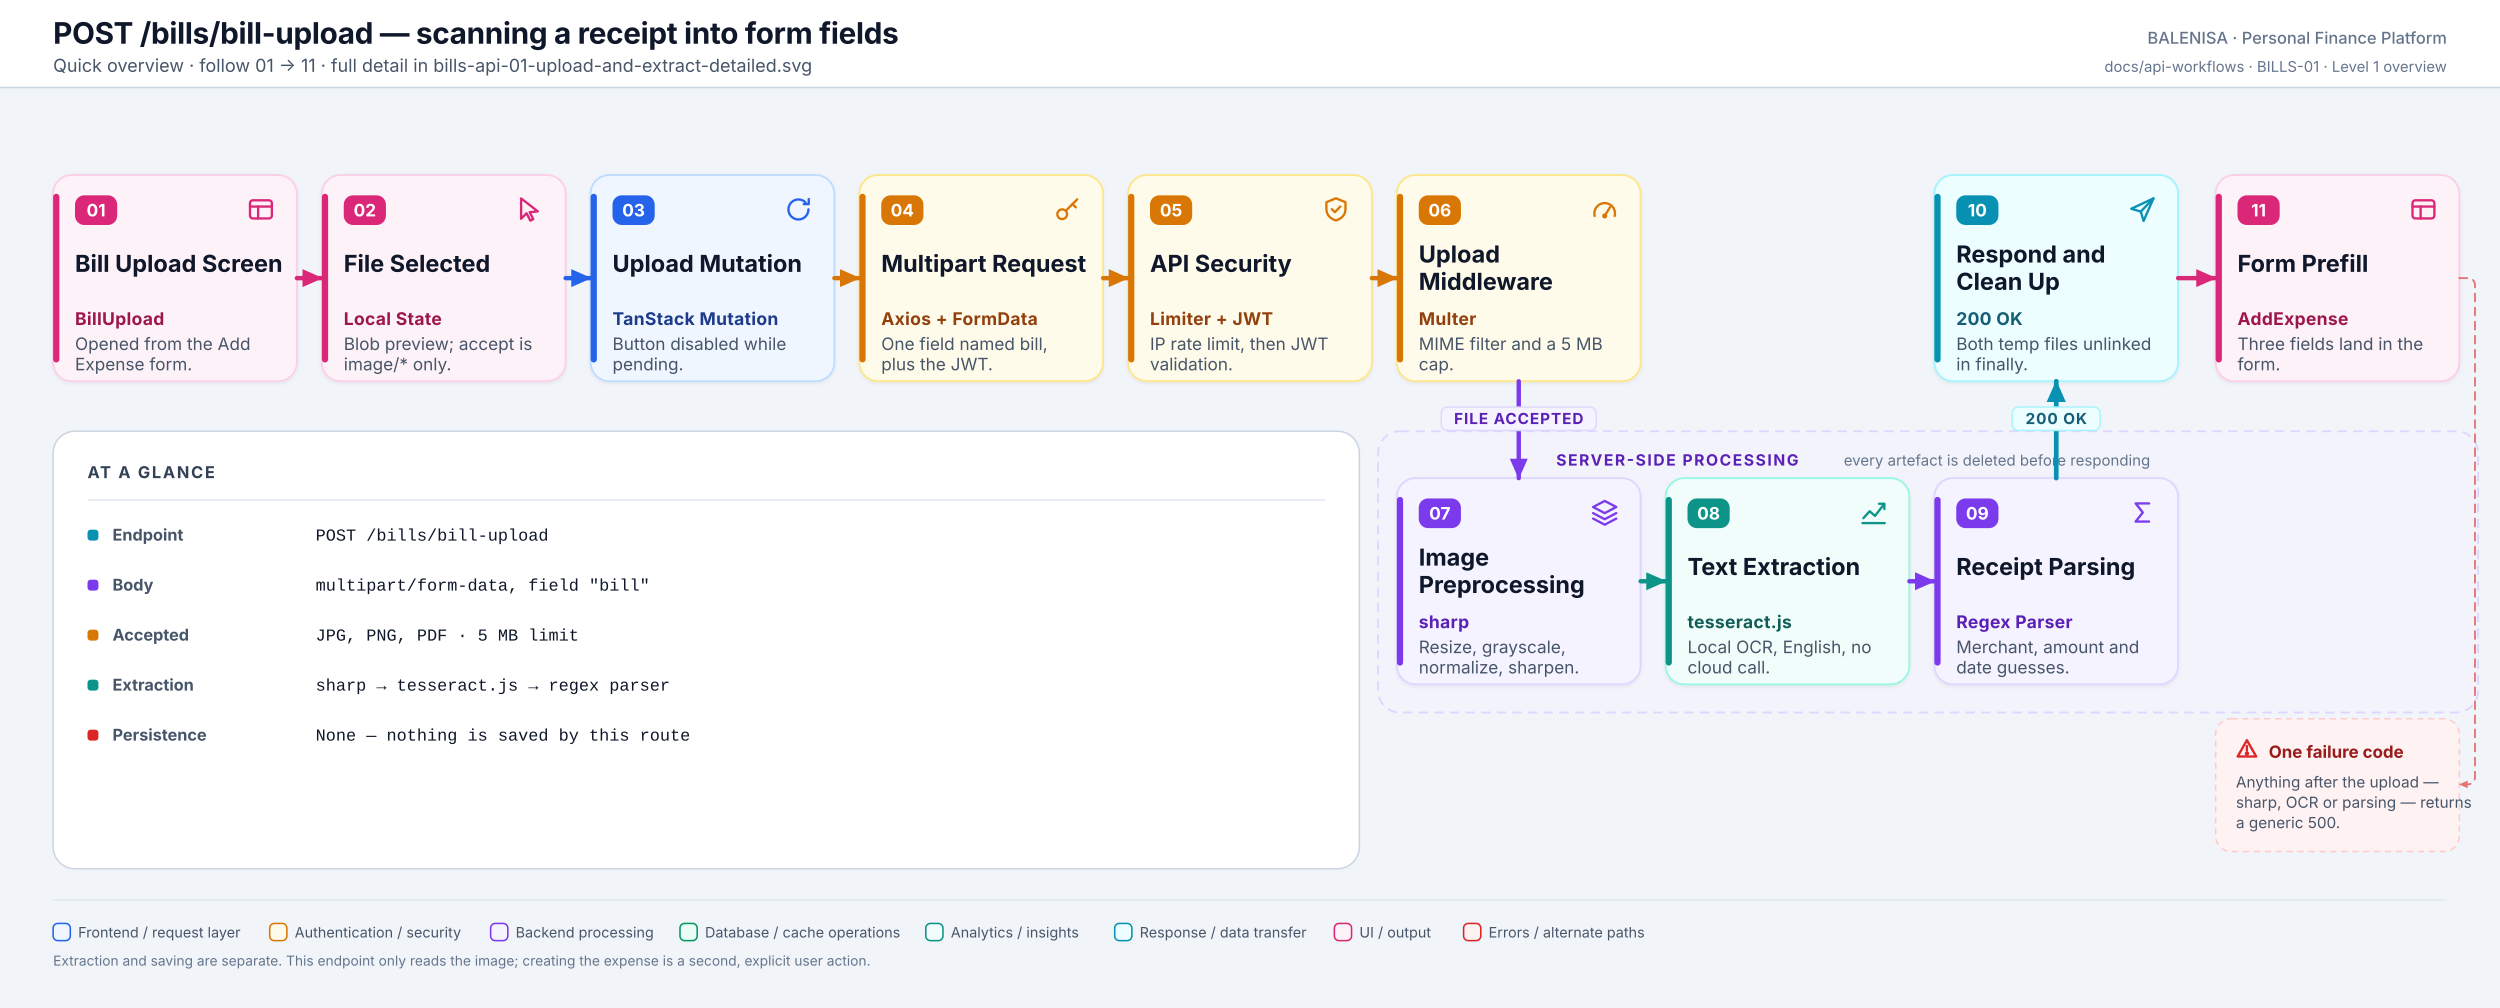
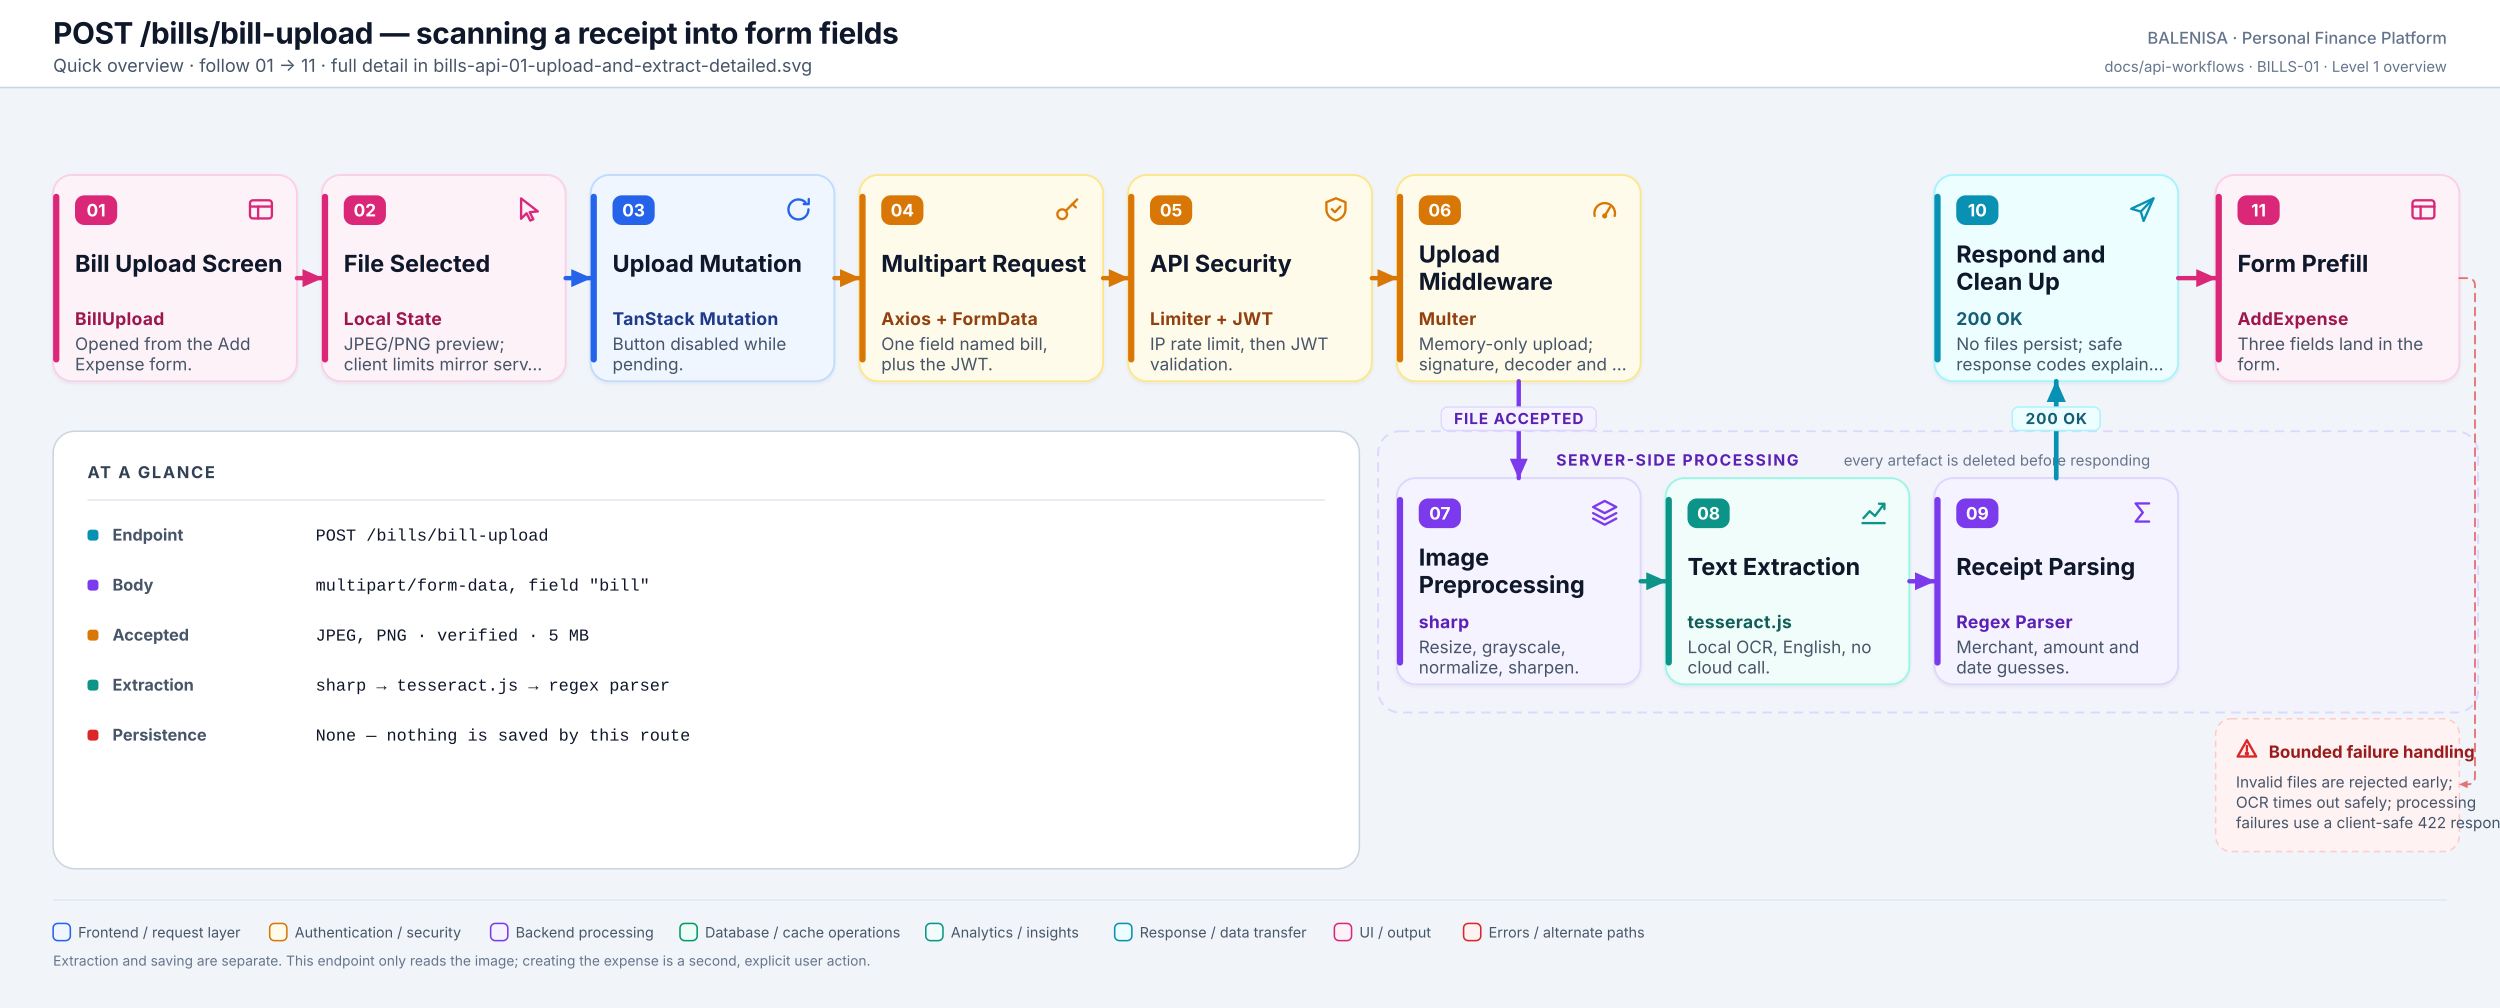
<svg xmlns="http://www.w3.org/2000/svg" width="1600" height="645" viewBox="0 0 1600 645" role="img">
  <defs>
    <filter id="cardShadow" x="-20%" y="-20%" width="140%" height="150%">
      <feDropShadow dx="0" dy="1" stdDeviation="1.25" flood-color="#0F172A" flood-opacity="0.07" />
    </filter>
    <filter id="regionShadow" x="-10%" y="-10%" width="120%" height="120%">
      <feDropShadow dx="0" dy="1" stdDeviation="1.5" flood-color="#0F172A" flood-opacity="0.04" />
    </filter>
    <marker id="arrow-frontend" viewBox="0 0 10 10" refX="8.2" refY="5" markerWidth="5.4" markerHeight="5.4" orient="auto-start-reverse">
      <path d="M 0 1.2 L 8.6 5 L 0 8.8 z" fill="#2563EB" />
    </marker>
    <marker id="arrow-auth" viewBox="0 0 10 10" refX="8.2" refY="5" markerWidth="5.4" markerHeight="5.4" orient="auto-start-reverse">
      <path d="M 0 1.2 L 8.6 5 L 0 8.8 z" fill="#D97706" />
    </marker>
    <marker id="arrow-backend" viewBox="0 0 10 10" refX="8.2" refY="5" markerWidth="5.4" markerHeight="5.4" orient="auto-start-reverse">
      <path d="M 0 1.2 L 8.6 5 L 0 8.8 z" fill="#7C3AED" />
    </marker>
    <marker id="arrow-database" viewBox="0 0 10 10" refX="8.2" refY="5" markerWidth="5.4" markerHeight="5.4" orient="auto-start-reverse">
      <path d="M 0 1.2 L 8.6 5 L 0 8.8 z" fill="#059669" />
    </marker>
    <marker id="arrow-insights" viewBox="0 0 10 10" refX="8.2" refY="5" markerWidth="5.4" markerHeight="5.4" orient="auto-start-reverse">
      <path d="M 0 1.2 L 8.6 5 L 0 8.8 z" fill="#0D9488" />
    </marker>
    <marker id="arrow-response" viewBox="0 0 10 10" refX="8.2" refY="5" markerWidth="5.4" markerHeight="5.4" orient="auto-start-reverse">
      <path d="M 0 1.2 L 8.6 5 L 0 8.8 z" fill="#0891B2" />
    </marker>
    <marker id="arrow-ui" viewBox="0 0 10 10" refX="8.2" refY="5" markerWidth="5.4" markerHeight="5.4" orient="auto-start-reverse">
      <path d="M 0 1.2 L 8.6 5 L 0 8.8 z" fill="#DB2777" />
    </marker>
    <marker id="arrow-error" viewBox="0 0 10 10" refX="8.2" refY="5" markerWidth="5.4" markerHeight="5.4" orient="auto-start-reverse">
      <path d="M 0 1.2 L 8.6 5 L 0 8.8 z" fill="#DC2626" />
    </marker>
  </defs>
  <rect width="1600" height="645" fill="#F1F5F9" />
  <rect x="0" y="0" width="1600" height="56" fill="#FFFFFF" />
  <path d="M 0 56 H 1600" stroke="#CBD5E1" stroke-width="1" />
  <text x="34.0" y="28.0" font-family="Inter, 'Segoe UI', Arial, Helvetica, sans-serif" font-size="19.00" font-weight="700" fill="#0F172A" letter-spacing="-0.20" text-anchor="start" opacity="1.00">POST /bills/bill-upload — scanning a receipt into form fields</text>
  <text x="34.0" y="46.0" font-family="Inter, 'Segoe UI', Arial, Helvetica, sans-serif" font-size="11.50" font-weight="400" fill="#475569" letter-spacing="0.00" text-anchor="start" opacity="1.00">Quick overview · follow 01 → 11 · full detail in bills-api-01-upload-and-extract-detailed.svg</text>
  <text x="1566.0" y="28.0" font-family="Inter, 'Segoe UI', Arial, Helvetica, sans-serif" font-size="10.50" font-weight="500" fill="#64748B" letter-spacing="0.00" text-anchor="end" opacity="1.00">BALENISA · Personal Finance Platform</text>
  <text x="1566.0" y="46.0" font-family="Inter, 'Segoe UI', Arial, Helvetica, sans-serif" font-size="9.50" font-weight="400" fill="#64748B" letter-spacing="0.00" text-anchor="end" opacity="1.00">docs/api-workflows · BILLS-01 · Level 1 overview</text>
  <rect x="882.0" y="276.0" width="704.0" height="180.0" rx="14" fill="#F5F3FF" fill-opacity="0.4" stroke="#DDD6FE" stroke-width="1.2" stroke-dasharray="6 4" />
  <text x="996.0" y="298.0" font-family="Inter, 'Segoe UI', Arial, Helvetica, sans-serif" font-size="10.00" font-weight="700" fill="#5B21B6" letter-spacing="1.00" text-anchor="start" opacity="1.00">SERVER-SIDE PROCESSING</text>
  <text x="1180.0" y="298.0" font-family="Inter, 'Segoe UI', Arial, Helvetica, sans-serif" font-size="9.60" font-weight="400" fill="#64748B" letter-spacing="0.00" text-anchor="start" opacity="1.00">every artefact is deleted before responding</text>
  <g>
    <rect x="34.0" y="276.0" width="836.0" height="280.0" rx="14" fill="#FFFFFF" stroke="#CBD5E1" stroke-width="1" />
    <text x="56.0" y="306.0" font-family="Inter, 'Segoe UI', Arial, Helvetica, sans-serif" font-size="10.50" font-weight="700" fill="#334155" letter-spacing="1.10" text-anchor="start" opacity="1.00">AT A GLANCE</text>
    <path d="M 56.0 320.0 H 848.0" stroke="#E2E8F0" stroke-width="1" />
    <rect x="56.0" y="339.0" width="7" height="7" rx="2" fill="#0891B2" />
    <text x="72.0" y="346.0" font-family="Inter, 'Segoe UI', Arial, Helvetica, sans-serif" font-size="10.40" font-weight="700" fill="#475569" letter-spacing="0.00" text-anchor="start" opacity="1.00">Endpoint</text>
    <text x="202.0" y="346.0" font-family="'JetBrains Mono', 'Cascadia Mono', 'Liberation Mono', Consolas, monospace" font-size="10.80" font-weight="400" fill="#0F172A" letter-spacing="0.00" text-anchor="start" opacity="1.00">POST /bills/bill-upload</text>
    <rect x="56.0" y="371.0" width="7" height="7" rx="2" fill="#7C3AED" />
    <text x="72.0" y="378.0" font-family="Inter, 'Segoe UI', Arial, Helvetica, sans-serif" font-size="10.40" font-weight="700" fill="#475569" letter-spacing="0.00" text-anchor="start" opacity="1.00">Body</text>
    <text x="202.0" y="378.0" font-family="'JetBrains Mono', 'Cascadia Mono', 'Liberation Mono', Consolas, monospace" font-size="10.80" font-weight="400" fill="#0F172A" letter-spacing="0.00" text-anchor="start" opacity="1.00">multipart/form-data, field "bill"</text>
    <rect x="56.0" y="403.0" width="7" height="7" rx="2" fill="#D97706" />
    <text x="72.0" y="410.0" font-family="Inter, 'Segoe UI', Arial, Helvetica, sans-serif" font-size="10.40" font-weight="700" fill="#475569" letter-spacing="0.00" text-anchor="start" opacity="1.00">Accepted</text>
-     <text x="202.0" y="410.0" font-family="'JetBrains Mono', 'Cascadia Mono', 'Liberation Mono', Consolas, monospace" font-size="10.80" font-weight="400" fill="#0F172A" letter-spacing="0.00" text-anchor="start" opacity="1.00">JPG, PNG, PDF · 5 MB limit</text>
+     <text x="202.0" y="410.0" font-family="'JetBrains Mono', 'Cascadia Mono', 'Liberation Mono', Consolas, monospace" font-size="10.80" font-weight="400" fill="#0F172A" letter-spacing="0.00" text-anchor="start" opacity="1.00">JPEG, PNG · verified · 5 MB</text>
    <rect x="56.0" y="435.0" width="7" height="7" rx="2" fill="#0D9488" />
    <text x="72.0" y="442.0" font-family="Inter, 'Segoe UI', Arial, Helvetica, sans-serif" font-size="10.40" font-weight="700" fill="#475569" letter-spacing="0.00" text-anchor="start" opacity="1.00">Extraction</text>
    <text x="202.0" y="442.0" font-family="'JetBrains Mono', 'Cascadia Mono', 'Liberation Mono', Consolas, monospace" font-size="10.80" font-weight="400" fill="#0F172A" letter-spacing="0.00" text-anchor="start" opacity="1.00">sharp → tesseract.js → regex parser</text>
    <rect x="56.0" y="467.0" width="7" height="7" rx="2" fill="#DC2626" />
    <text x="72.0" y="474.0" font-family="Inter, 'Segoe UI', Arial, Helvetica, sans-serif" font-size="10.40" font-weight="700" fill="#475569" letter-spacing="0.00" text-anchor="start" opacity="1.00">Persistence</text>
    <text x="202.0" y="474.0" font-family="'JetBrains Mono', 'Cascadia Mono', 'Liberation Mono', Consolas, monospace" font-size="10.80" font-weight="400" fill="#0F172A" letter-spacing="0.00" text-anchor="start" opacity="1.00">None — nothing is saved by this route</text>
  </g>
  <g>
    <rect x="34.0" y="112.0" width="156.0" height="132.0" rx="12" fill="#FDF2F8" stroke="#FBCFE8" stroke-width="1.2" filter="url(#cardShadow)" />
    <rect x="34.0" y="124.0" width="4" height="108.0" rx="2" fill="#DB2777" />
    <rect x="48.0" y="125.0" width="27" height="19" rx="6" fill="#DB2777" />
    <text x="61.5" y="138.5" font-family="Inter, 'Segoe UI', Arial, Helvetica, sans-serif" font-size="11.00" font-weight="700" fill="#FFFFFF" letter-spacing="0.00" text-anchor="middle" opacity="1.00">01</text>
    <g transform="translate(158.0,125.0) scale(1.000)" fill="none" stroke="#DB2777" stroke-width="1.50" stroke-linecap="round" stroke-linejoin="round">
      <rect x="2" y="3.2" width="14" height="11.6" rx="1.8" />
      <path d="M2 7.2 H16" />
      <path d="M7.2 7.2 V14.8" />
    </g>
    <text x="48.0" y="174.0" font-family="Inter, 'Segoe UI', Arial, Helvetica, sans-serif" font-size="15.00" font-weight="650" fill="#0F172A" letter-spacing="0.00" text-anchor="start" opacity="1.00">Bill Upload Screen</text>
    <text x="48.0" y="208.0" font-family="Inter, 'Segoe UI', Arial, Helvetica, sans-serif" font-size="11.20" font-weight="700" fill="#9D174D" letter-spacing="0.20" text-anchor="start" opacity="1.00">BillUpload</text>
    <text x="48.0" y="224.0" font-family="Inter, 'Segoe UI', Arial, Helvetica, sans-serif" font-size="11.00" font-weight="400" fill="#475569" letter-spacing="0.00" text-anchor="start" opacity="1.00">Opened from the Add</text>
    <text x="48.0" y="237.0" font-family="Inter, 'Segoe UI', Arial, Helvetica, sans-serif" font-size="11.00" font-weight="400" fill="#475569" letter-spacing="0.00" text-anchor="start" opacity="1.00">Expense form.</text>
  </g>
  <g>
    <rect x="206.0" y="112.0" width="156.0" height="132.0" rx="12" fill="#FDF2F8" stroke="#FBCFE8" stroke-width="1.2" filter="url(#cardShadow)" />
    <rect x="206.0" y="124.0" width="4" height="108.0" rx="2" fill="#DB2777" />
    <rect x="220.0" y="125.0" width="27" height="19" rx="6" fill="#DB2777" />
    <text x="233.5" y="138.5" font-family="Inter, 'Segoe UI', Arial, Helvetica, sans-serif" font-size="11.00" font-weight="700" fill="#FFFFFF" letter-spacing="0.00" text-anchor="middle" opacity="1.00">02</text>
    <g transform="translate(330.0,125.0) scale(1.000)" fill="none" stroke="#DB2777" stroke-width="1.50" stroke-linecap="round" stroke-linejoin="round">
      <path d="M3.5 2 L3.5 15 L7 11.5 L9.4 16.2 L11.3 15.3 L9 10.8 L14.2 10.3 Z" />
    </g>
    <text x="220.0" y="174.0" font-family="Inter, 'Segoe UI', Arial, Helvetica, sans-serif" font-size="15.00" font-weight="650" fill="#0F172A" letter-spacing="0.00" text-anchor="start" opacity="1.00">File Selected</text>
    <text x="220.0" y="208.0" font-family="Inter, 'Segoe UI', Arial, Helvetica, sans-serif" font-size="11.20" font-weight="700" fill="#9D174D" letter-spacing="0.20" text-anchor="start" opacity="1.00">Local State</text>
-     <text x="220.0" y="224.0" font-family="Inter, 'Segoe UI', Arial, Helvetica, sans-serif" font-size="11.00" font-weight="400" fill="#475569" letter-spacing="0.00" text-anchor="start" opacity="1.00">Blob preview; accept is</text>
-     <text x="220.0" y="237.0" font-family="Inter, 'Segoe UI', Arial, Helvetica, sans-serif" font-size="11.00" font-weight="400" fill="#475569" letter-spacing="0.00" text-anchor="start" opacity="1.00">image/* only.</text>
+     <text x="220.0" y="224.0" font-family="Inter, 'Segoe UI', Arial, Helvetica, sans-serif" font-size="11.00" font-weight="400" fill="#475569" letter-spacing="0.00" text-anchor="start" opacity="1.00">JPEG/PNG preview;</text>
+     <text x="220.0" y="237.0" font-family="Inter, 'Segoe UI', Arial, Helvetica, sans-serif" font-size="11.00" font-weight="400" fill="#475569" letter-spacing="0.00" text-anchor="start" opacity="1.00">client limits mirror serv…</text>
  </g>
  <g>
    <rect x="378.0" y="112.0" width="156.0" height="132.0" rx="12" fill="#EFF6FF" stroke="#BFDBFE" stroke-width="1.2" filter="url(#cardShadow)" />
    <rect x="378.0" y="124.0" width="4" height="108.0" rx="2" fill="#2563EB" />
    <rect x="392.0" y="125.0" width="27" height="19" rx="6" fill="#2563EB" />
    <text x="405.5" y="138.5" font-family="Inter, 'Segoe UI', Arial, Helvetica, sans-serif" font-size="11.00" font-weight="700" fill="#FFFFFF" letter-spacing="0.00" text-anchor="middle" opacity="1.00">03</text>
    <g transform="translate(502.0,125.0) scale(1.000)" fill="none" stroke="#2563EB" stroke-width="1.50" stroke-linecap="round" stroke-linejoin="round">
      <path d="M15.4 9a6.4 6.4 0 1 1-1.9-4.5" />
      <path d="M15.6 2.4 V5.6 H12.4" />
    </g>
    <text x="392.0" y="174.0" font-family="Inter, 'Segoe UI', Arial, Helvetica, sans-serif" font-size="15.00" font-weight="650" fill="#0F172A" letter-spacing="0.00" text-anchor="start" opacity="1.00">Upload Mutation</text>
    <text x="392.0" y="208.0" font-family="Inter, 'Segoe UI', Arial, Helvetica, sans-serif" font-size="11.20" font-weight="700" fill="#1E3A8A" letter-spacing="0.20" text-anchor="start" opacity="1.00">TanStack Mutation</text>
    <text x="392.0" y="224.0" font-family="Inter, 'Segoe UI', Arial, Helvetica, sans-serif" font-size="11.00" font-weight="400" fill="#475569" letter-spacing="0.00" text-anchor="start" opacity="1.00">Button disabled while</text>
    <text x="392.0" y="237.0" font-family="Inter, 'Segoe UI', Arial, Helvetica, sans-serif" font-size="11.00" font-weight="400" fill="#475569" letter-spacing="0.00" text-anchor="start" opacity="1.00">pending.</text>
  </g>
  <g>
    <rect x="550.0" y="112.0" width="156.0" height="132.0" rx="12" fill="#FFFBEB" stroke="#FDE68A" stroke-width="1.2" filter="url(#cardShadow)" />
    <rect x="550.0" y="124.0" width="4" height="108.0" rx="2" fill="#D97706" />
    <rect x="564.0" y="125.0" width="27" height="19" rx="6" fill="#D97706" />
    <text x="577.5" y="138.5" font-family="Inter, 'Segoe UI', Arial, Helvetica, sans-serif" font-size="11.00" font-weight="700" fill="#FFFFFF" letter-spacing="0.00" text-anchor="middle" opacity="1.00">04</text>
    <g transform="translate(674.0,125.0) scale(1.000)" fill="none" stroke="#D97706" stroke-width="1.50" stroke-linecap="round" stroke-linejoin="round">
      <circle cx="5.8" cy="12.1" r="3.1" />
      <path d="M8.1 9.9 L15.4 2.6" />
      <path d="M12.4 5.6 L14.5 7.7" />
    </g>
    <text x="564.0" y="174.0" font-family="Inter, 'Segoe UI', Arial, Helvetica, sans-serif" font-size="15.00" font-weight="650" fill="#0F172A" letter-spacing="0.00" text-anchor="start" opacity="1.00">Multipart Request</text>
    <text x="564.0" y="208.0" font-family="Inter, 'Segoe UI', Arial, Helvetica, sans-serif" font-size="11.20" font-weight="700" fill="#92400E" letter-spacing="0.20" text-anchor="start" opacity="1.00">Axios + FormData</text>
    <text x="564.0" y="224.0" font-family="Inter, 'Segoe UI', Arial, Helvetica, sans-serif" font-size="11.00" font-weight="400" fill="#475569" letter-spacing="0.00" text-anchor="start" opacity="1.00">One field named bill,</text>
    <text x="564.0" y="237.0" font-family="Inter, 'Segoe UI', Arial, Helvetica, sans-serif" font-size="11.00" font-weight="400" fill="#475569" letter-spacing="0.00" text-anchor="start" opacity="1.00">plus the JWT.</text>
  </g>
  <g>
    <rect x="722.0" y="112.0" width="156.0" height="132.0" rx="12" fill="#FFFBEB" stroke="#FDE68A" stroke-width="1.2" filter="url(#cardShadow)" />
    <rect x="722.0" y="124.0" width="4" height="108.0" rx="2" fill="#D97706" />
    <rect x="736.0" y="125.0" width="27" height="19" rx="6" fill="#D97706" />
    <text x="749.5" y="138.5" font-family="Inter, 'Segoe UI', Arial, Helvetica, sans-serif" font-size="11.00" font-weight="700" fill="#FFFFFF" letter-spacing="0.00" text-anchor="middle" opacity="1.00">05</text>
    <g transform="translate(846.0,125.0) scale(1.000)" fill="none" stroke="#D97706" stroke-width="1.50" stroke-linecap="round" stroke-linejoin="round">
      <path d="M9 1.9 L15.1 4.4 V8.9 c0 4-3.1 6.3-6.1 7.2 -3-0.9-6.1-3.2-6.1-7.2 V4.4 Z" />
      <path d="M6.4 8.9 L8.3 10.8 L11.8 7.2" />
    </g>
    <text x="736.0" y="174.0" font-family="Inter, 'Segoe UI', Arial, Helvetica, sans-serif" font-size="15.00" font-weight="650" fill="#0F172A" letter-spacing="0.00" text-anchor="start" opacity="1.00">API Security</text>
    <text x="736.0" y="208.0" font-family="Inter, 'Segoe UI', Arial, Helvetica, sans-serif" font-size="11.20" font-weight="700" fill="#92400E" letter-spacing="0.20" text-anchor="start" opacity="1.00">Limiter + JWT</text>
    <text x="736.0" y="224.0" font-family="Inter, 'Segoe UI', Arial, Helvetica, sans-serif" font-size="11.00" font-weight="400" fill="#475569" letter-spacing="0.00" text-anchor="start" opacity="1.00">IP rate limit, then JWT</text>
    <text x="736.0" y="237.0" font-family="Inter, 'Segoe UI', Arial, Helvetica, sans-serif" font-size="11.00" font-weight="400" fill="#475569" letter-spacing="0.00" text-anchor="start" opacity="1.00">validation.</text>
  </g>
  <g>
    <rect x="894.0" y="112.0" width="156.0" height="132.0" rx="12" fill="#FFFBEB" stroke="#FDE68A" stroke-width="1.2" filter="url(#cardShadow)" />
    <rect x="894.0" y="124.0" width="4" height="108.0" rx="2" fill="#D97706" />
    <rect x="908.0" y="125.0" width="27" height="19" rx="6" fill="#D97706" />
    <text x="921.5" y="138.5" font-family="Inter, 'Segoe UI', Arial, Helvetica, sans-serif" font-size="11.00" font-weight="700" fill="#FFFFFF" letter-spacing="0.00" text-anchor="middle" opacity="1.00">06</text>
    <g transform="translate(1018.0,125.0) scale(1.000)" fill="none" stroke="#D97706" stroke-width="1.50" stroke-linecap="round" stroke-linejoin="round">
      <path d="M2.6 13.2 a6.6 6.6 0 1 1 12.8 0" />
      <path d="M9 13.2 L12.4 7.6" />
      <circle cx="9" cy="13.2" r="0.9" />
    </g>
    <text x="908.0" y="168.0" font-family="Inter, 'Segoe UI', Arial, Helvetica, sans-serif" font-size="15.00" font-weight="650" fill="#0F172A" letter-spacing="0.00" text-anchor="start" opacity="1.00">Upload</text>
    <text x="908.0" y="185.5" font-family="Inter, 'Segoe UI', Arial, Helvetica, sans-serif" font-size="15.00" font-weight="650" fill="#0F172A" letter-spacing="0.00" text-anchor="start" opacity="1.00">Middleware</text>
    <text x="908.0" y="208.0" font-family="Inter, 'Segoe UI', Arial, Helvetica, sans-serif" font-size="11.20" font-weight="700" fill="#92400E" letter-spacing="0.20" text-anchor="start" opacity="1.00">Multer</text>
-     <text x="908.0" y="224.0" font-family="Inter, 'Segoe UI', Arial, Helvetica, sans-serif" font-size="11.00" font-weight="400" fill="#475569" letter-spacing="0.00" text-anchor="start" opacity="1.00">MIME filter and a 5 MB</text>
-     <text x="908.0" y="237.0" font-family="Inter, 'Segoe UI', Arial, Helvetica, sans-serif" font-size="11.00" font-weight="400" fill="#475569" letter-spacing="0.00" text-anchor="start" opacity="1.00">cap.</text>
+     <text x="908.0" y="224.0" font-family="Inter, 'Segoe UI', Arial, Helvetica, sans-serif" font-size="11.00" font-weight="400" fill="#475569" letter-spacing="0.00" text-anchor="start" opacity="1.00">Memory-only upload;</text>
+     <text x="908.0" y="237.0" font-family="Inter, 'Segoe UI', Arial, Helvetica, sans-serif" font-size="11.00" font-weight="400" fill="#475569" letter-spacing="0.00" text-anchor="start" opacity="1.00">signature, decoder and …</text>
  </g>
  <g>
    <rect x="1238.0" y="112.0" width="156.0" height="132.0" rx="12" fill="#ECFEFF" stroke="#A5F3FC" stroke-width="1.2" filter="url(#cardShadow)" />
    <rect x="1238.0" y="124.0" width="4" height="108.0" rx="2" fill="#0891B2" />
    <rect x="1252.0" y="125.0" width="27" height="19" rx="6" fill="#0891B2" />
    <text x="1265.5" y="138.5" font-family="Inter, 'Segoe UI', Arial, Helvetica, sans-serif" font-size="11.00" font-weight="700" fill="#FFFFFF" letter-spacing="0.00" text-anchor="middle" opacity="1.00">10</text>
    <g transform="translate(1362.0,125.0) scale(1.000)" fill="none" stroke="#0891B2" stroke-width="1.50" stroke-linecap="round" stroke-linejoin="round">
      <path d="M16.2 2 L2 8.6 L8.1 10.4 L9.9 16.4 Z" />
      <path d="M16.2 2 L8.1 10.4" />
    </g>
    <text x="1252.0" y="168.0" font-family="Inter, 'Segoe UI', Arial, Helvetica, sans-serif" font-size="15.00" font-weight="650" fill="#0F172A" letter-spacing="0.00" text-anchor="start" opacity="1.00">Respond and</text>
    <text x="1252.0" y="185.5" font-family="Inter, 'Segoe UI', Arial, Helvetica, sans-serif" font-size="15.00" font-weight="650" fill="#0F172A" letter-spacing="0.00" text-anchor="start" opacity="1.00">Clean Up</text>
    <text x="1252.0" y="208.0" font-family="Inter, 'Segoe UI', Arial, Helvetica, sans-serif" font-size="11.20" font-weight="700" fill="#155E75" letter-spacing="0.20" text-anchor="start" opacity="1.00">200 OK</text>
-     <text x="1252.0" y="224.0" font-family="Inter, 'Segoe UI', Arial, Helvetica, sans-serif" font-size="11.00" font-weight="400" fill="#475569" letter-spacing="0.00" text-anchor="start" opacity="1.00">Both temp files unlinked</text>
-     <text x="1252.0" y="237.0" font-family="Inter, 'Segoe UI', Arial, Helvetica, sans-serif" font-size="11.00" font-weight="400" fill="#475569" letter-spacing="0.00" text-anchor="start" opacity="1.00">in finally.</text>
+     <text x="1252.0" y="224.0" font-family="Inter, 'Segoe UI', Arial, Helvetica, sans-serif" font-size="11.00" font-weight="400" fill="#475569" letter-spacing="0.00" text-anchor="start" opacity="1.00">No files persist; safe</text>
+     <text x="1252.0" y="237.0" font-family="Inter, 'Segoe UI', Arial, Helvetica, sans-serif" font-size="11.00" font-weight="400" fill="#475569" letter-spacing="0.00" text-anchor="start" opacity="1.00">response codes explain…</text>
  </g>
  <g>
    <rect x="1418.0" y="112.0" width="156.0" height="132.0" rx="12" fill="#FDF2F8" stroke="#FBCFE8" stroke-width="1.2" filter="url(#cardShadow)" />
    <rect x="1418.0" y="124.0" width="4" height="108.0" rx="2" fill="#DB2777" />
    <rect x="1432.0" y="125.0" width="27" height="19" rx="6" fill="#DB2777" />
    <text x="1445.5" y="138.5" font-family="Inter, 'Segoe UI', Arial, Helvetica, sans-serif" font-size="11.00" font-weight="700" fill="#FFFFFF" letter-spacing="0.00" text-anchor="middle" opacity="1.00">11</text>
    <g transform="translate(1542.0,125.0) scale(1.000)" fill="none" stroke="#DB2777" stroke-width="1.50" stroke-linecap="round" stroke-linejoin="round">
      <rect x="2" y="3.2" width="14" height="11.6" rx="1.8" />
      <path d="M2 7.2 H16" />
      <path d="M7.2 7.2 V14.8" />
    </g>
    <text x="1432.0" y="174.0" font-family="Inter, 'Segoe UI', Arial, Helvetica, sans-serif" font-size="15.00" font-weight="650" fill="#0F172A" letter-spacing="0.00" text-anchor="start" opacity="1.00">Form Prefill</text>
    <text x="1432.0" y="208.0" font-family="Inter, 'Segoe UI', Arial, Helvetica, sans-serif" font-size="11.20" font-weight="700" fill="#9D174D" letter-spacing="0.20" text-anchor="start" opacity="1.00">AddExpense</text>
    <text x="1432.0" y="224.0" font-family="Inter, 'Segoe UI', Arial, Helvetica, sans-serif" font-size="11.00" font-weight="400" fill="#475569" letter-spacing="0.00" text-anchor="start" opacity="1.00">Three fields land in the</text>
    <text x="1432.0" y="237.0" font-family="Inter, 'Segoe UI', Arial, Helvetica, sans-serif" font-size="11.00" font-weight="400" fill="#475569" letter-spacing="0.00" text-anchor="start" opacity="1.00">form.</text>
  </g>
  <g>
    <rect x="894.0" y="306.0" width="156.0" height="132.0" rx="12" fill="#F5F3FF" stroke="#DDD6FE" stroke-width="1.2" filter="url(#cardShadow)" />
    <rect x="894.0" y="318.0" width="4" height="108.0" rx="2" fill="#7C3AED" />
    <rect x="908.0" y="319.0" width="27" height="19" rx="6" fill="#7C3AED" />
    <text x="921.5" y="332.5" font-family="Inter, 'Segoe UI', Arial, Helvetica, sans-serif" font-size="11.00" font-weight="700" fill="#FFFFFF" letter-spacing="0.00" text-anchor="middle" opacity="1.00">07</text>
    <g transform="translate(1018.0,319.0) scale(1.000)" fill="none" stroke="#7C3AED" stroke-width="1.50" stroke-linecap="round" stroke-linejoin="round">
      <path d="M9 1.6 L16.4 5.5 L9 9.4 L1.6 5.5 Z" />
      <path d="M1.6 9.4 L9 13.3 L16.4 9.4" />
      <path d="M1.6 12.9 L9 16.8 L16.4 12.9" />
    </g>
    <text x="908.0" y="362.0" font-family="Inter, 'Segoe UI', Arial, Helvetica, sans-serif" font-size="15.00" font-weight="650" fill="#0F172A" letter-spacing="0.00" text-anchor="start" opacity="1.00">Image</text>
    <text x="908.0" y="379.5" font-family="Inter, 'Segoe UI', Arial, Helvetica, sans-serif" font-size="15.00" font-weight="650" fill="#0F172A" letter-spacing="0.00" text-anchor="start" opacity="1.00">Preprocessing</text>
    <text x="908.0" y="402.0" font-family="Inter, 'Segoe UI', Arial, Helvetica, sans-serif" font-size="11.20" font-weight="700" fill="#5B21B6" letter-spacing="0.20" text-anchor="start" opacity="1.00">sharp</text>
    <text x="908.0" y="418.0" font-family="Inter, 'Segoe UI', Arial, Helvetica, sans-serif" font-size="11.00" font-weight="400" fill="#475569" letter-spacing="0.00" text-anchor="start" opacity="1.00">Resize, grayscale,</text>
    <text x="908.0" y="431.0" font-family="Inter, 'Segoe UI', Arial, Helvetica, sans-serif" font-size="11.00" font-weight="400" fill="#475569" letter-spacing="0.00" text-anchor="start" opacity="1.00">normalize, sharpen.</text>
  </g>
  <g>
    <rect x="1066.0" y="306.0" width="156.0" height="132.0" rx="12" fill="#F0FDFA" stroke="#99F6E4" stroke-width="1.2" filter="url(#cardShadow)" />
    <rect x="1066.0" y="318.0" width="4" height="108.0" rx="2" fill="#0D9488" />
    <rect x="1080.0" y="319.0" width="27" height="19" rx="6" fill="#0D9488" />
    <text x="1093.5" y="332.5" font-family="Inter, 'Segoe UI', Arial, Helvetica, sans-serif" font-size="11.00" font-weight="700" fill="#FFFFFF" letter-spacing="0.00" text-anchor="middle" opacity="1.00">08</text>
    <g transform="translate(1190.0,319.0) scale(1.000)" fill="none" stroke="#0D9488" stroke-width="1.50" stroke-linecap="round" stroke-linejoin="round">
      <path d="M2 15.8 H16.2" />
      <path d="M2.6 12.6 L6.6 8.2 L10 11.2 L15.8 3.6" />
      <path d="M12.6 3.4 H16 V6.8" />
    </g>
    <text x="1080.0" y="368.0" font-family="Inter, 'Segoe UI', Arial, Helvetica, sans-serif" font-size="15.00" font-weight="650" fill="#0F172A" letter-spacing="0.00" text-anchor="start" opacity="1.00">Text Extraction</text>
    <text x="1080.0" y="402.0" font-family="Inter, 'Segoe UI', Arial, Helvetica, sans-serif" font-size="11.20" font-weight="700" fill="#115E59" letter-spacing="0.20" text-anchor="start" opacity="1.00">tesseract.js</text>
    <text x="1080.0" y="418.0" font-family="Inter, 'Segoe UI', Arial, Helvetica, sans-serif" font-size="11.00" font-weight="400" fill="#475569" letter-spacing="0.00" text-anchor="start" opacity="1.00">Local OCR, English, no</text>
    <text x="1080.0" y="431.0" font-family="Inter, 'Segoe UI', Arial, Helvetica, sans-serif" font-size="11.00" font-weight="400" fill="#475569" letter-spacing="0.00" text-anchor="start" opacity="1.00">cloud call.</text>
  </g>
  <g>
    <rect x="1238.0" y="306.0" width="156.0" height="132.0" rx="12" fill="#F5F3FF" stroke="#DDD6FE" stroke-width="1.2" filter="url(#cardShadow)" />
    <rect x="1238.0" y="318.0" width="4" height="108.0" rx="2" fill="#7C3AED" />
    <rect x="1252.0" y="319.0" width="27" height="19" rx="6" fill="#7C3AED" />
    <text x="1265.5" y="332.5" font-family="Inter, 'Segoe UI', Arial, Helvetica, sans-serif" font-size="11.00" font-weight="700" fill="#FFFFFF" letter-spacing="0.00" text-anchor="middle" opacity="1.00">09</text>
    <g transform="translate(1362.0,319.0) scale(1.000)" fill="none" stroke="#7C3AED" stroke-width="1.50" stroke-linecap="round" stroke-linejoin="round">
      <path d="M13.4 3.2 H4.8 L9.4 9 L4.8 14.8 H13.4" />
    </g>
    <text x="1252.0" y="368.0" font-family="Inter, 'Segoe UI', Arial, Helvetica, sans-serif" font-size="15.00" font-weight="650" fill="#0F172A" letter-spacing="0.00" text-anchor="start" opacity="1.00">Receipt Parsing</text>
    <text x="1252.0" y="402.0" font-family="Inter, 'Segoe UI', Arial, Helvetica, sans-serif" font-size="11.20" font-weight="700" fill="#5B21B6" letter-spacing="0.20" text-anchor="start" opacity="1.00">Regex Parser</text>
    <text x="1252.0" y="418.0" font-family="Inter, 'Segoe UI', Arial, Helvetica, sans-serif" font-size="11.00" font-weight="400" fill="#475569" letter-spacing="0.00" text-anchor="start" opacity="1.00">Merchant, amount and</text>
    <text x="1252.0" y="431.0" font-family="Inter, 'Segoe UI', Arial, Helvetica, sans-serif" font-size="11.00" font-weight="400" fill="#475569" letter-spacing="0.00" text-anchor="start" opacity="1.00">date guesses.</text>
  </g>
  <g>
    <rect x="1418" y="460" width="156" height="85" rx="10" fill="#FEF2F2" stroke="#FECACA" stroke-width="1" stroke-dasharray="4 3" />
    <g transform="translate(1431.0,472.0) scale(0.780)" fill="none" stroke="#DC2626" stroke-width="1.92" stroke-linecap="round" stroke-linejoin="round">
      <path d="M9 2.2 L16.6 15.6 H1.4 Z" />
      <path d="M9 6.9 V10.9" />
      <circle cx="9" cy="13.2" r="0.85" />
    </g>
-     <text x="1452.0" y="485.0" font-family="Inter, 'Segoe UI', Arial, Helvetica, sans-serif" font-size="10.80" font-weight="700" fill="#991B1B" letter-spacing="0.00" text-anchor="start" opacity="1.00">One failure code</text>
-     <text x="1431.0" y="504.0" font-family="Inter, 'Segoe UI', Arial, Helvetica, sans-serif" font-size="9.80" font-weight="400" fill="#475569" letter-spacing="0.00" text-anchor="start" opacity="1.00">Anything after the upload —</text>
-     <text x="1431.0" y="517.0" font-family="Inter, 'Segoe UI', Arial, Helvetica, sans-serif" font-size="9.80" font-weight="400" fill="#475569" letter-spacing="0.00" text-anchor="start" opacity="1.00">sharp, OCR or parsing — returns</text>
-     <text x="1431.0" y="530.0" font-family="Inter, 'Segoe UI', Arial, Helvetica, sans-serif" font-size="9.80" font-weight="400" fill="#475569" letter-spacing="0.00" text-anchor="start" opacity="1.00">a generic 500.</text>
+     <text x="1452.0" y="485.0" font-family="Inter, 'Segoe UI', Arial, Helvetica, sans-serif" font-size="10.80" font-weight="700" fill="#991B1B" letter-spacing="0.00" text-anchor="start" opacity="1.00">Bounded failure handling</text>
+     <text x="1431.0" y="504.0" font-family="Inter, 'Segoe UI', Arial, Helvetica, sans-serif" font-size="9.80" font-weight="400" fill="#475569" letter-spacing="0.00" text-anchor="start" opacity="1.00">Invalid files are rejected early;</text>
+     <text x="1431.0" y="517.0" font-family="Inter, 'Segoe UI', Arial, Helvetica, sans-serif" font-size="9.80" font-weight="400" fill="#475569" letter-spacing="0.00" text-anchor="start" opacity="1.00">OCR times out safely; processing</text>
+     <text x="1431.0" y="530.0" font-family="Inter, 'Segoe UI', Arial, Helvetica, sans-serif" font-size="9.80" font-weight="400" fill="#475569" letter-spacing="0.00" text-anchor="start" opacity="1.00">failures use a client-safe 422 response.</text>
  </g>
  <path d="M 190.0 178.0 L 206.0 178.0" fill="none" stroke="#DB2777" stroke-width="2.80" marker-end="url(#arrow-ui)" stroke-linecap="round" opacity="1.00" />
  <path d="M 362.0 178.0 L 378.0 178.0" fill="none" stroke="#2563EB" stroke-width="2.80" marker-end="url(#arrow-frontend)" stroke-linecap="round" opacity="1.00" />
  <path d="M 534.0 178.0 L 550.0 178.0" fill="none" stroke="#D97706" stroke-width="2.80" marker-end="url(#arrow-auth)" stroke-linecap="round" opacity="1.00" />
  <path d="M 706.0 178.0 L 722.0 178.0" fill="none" stroke="#D97706" stroke-width="2.80" marker-end="url(#arrow-auth)" stroke-linecap="round" opacity="1.00" />
  <path d="M 878.0 178.0 L 894.0 178.0" fill="none" stroke="#D97706" stroke-width="2.80" marker-end="url(#arrow-auth)" stroke-linecap="round" opacity="1.00" />
  <path d="M 1050.0 372.0 L 1066.0 372.0" fill="none" stroke="#0D9488" stroke-width="2.80" marker-end="url(#arrow-insights)" stroke-linecap="round" opacity="1.00" />
  <path d="M 1222.0 372.0 L 1238.0 372.0" fill="none" stroke="#7C3AED" stroke-width="2.80" marker-end="url(#arrow-backend)" stroke-linecap="round" opacity="1.00" />
  <path d="M 972.0 244.0 L 972.0 306.0" fill="none" stroke="#7C3AED" stroke-width="2.80" marker-end="url(#arrow-backend)" stroke-linecap="round" opacity="1.00" />
  <g>
    <rect x="922.4" y="260.5" width="99.2" height="15" rx="4" fill="#F5F3FF" stroke="#DDD6FE" stroke-width="0.9" />
    <text x="972.0" y="271.4" font-family="Inter, 'Segoe UI', Arial, Helvetica, sans-serif" font-size="9.80" font-weight="700" fill="#5B21B6" letter-spacing="0.60" text-anchor="middle" opacity="1.00">FILE ACCEPTED</text>
  </g>
  <path d="M 1316.0 306.0 L 1316.0 244.0" fill="none" stroke="#0891B2" stroke-width="3.00" marker-end="url(#arrow-response)" stroke-linecap="round" opacity="1.00" />
  <g>
    <rect x="1287.8" y="260.5" width="56.3" height="15" rx="4" fill="#ECFEFF" stroke="#A5F3FC" stroke-width="0.9" />
    <text x="1316.0" y="271.4" font-family="Inter, 'Segoe UI', Arial, Helvetica, sans-serif" font-size="9.80" font-weight="700" fill="#155E75" letter-spacing="0.60" text-anchor="middle" opacity="1.00">200 OK</text>
  </g>
  <path d="M 1394.0 178.0 L 1418.0 178.0" fill="none" stroke="#DB2777" stroke-width="2.80" marker-end="url(#arrow-ui)" stroke-linecap="round" opacity="1.00" />
  <path d="M 1574.0 178.0 L 1579.0 178.0 Q 1584.0 178.0 1584.0 183.0 L 1584.0 497.0 Q 1584.0 502.0 1579.0 502.0 L 1574.0 502.0" fill="none" stroke="#DC2626" stroke-width="1.20" stroke-dasharray="5 4" marker-end="url(#arrow-error)" stroke-linecap="round" opacity="0.62" />
  <path d="M 34 576 H 1566" stroke="#E2E8F0" stroke-width="1" />
  <rect x="34.0" y="591.0" width="11" height="11" rx="3" fill="#EFF6FF" stroke="#2563EB" stroke-width="1" />
  <text x="50.0" y="600.0" font-family="Inter, 'Segoe UI', Arial, Helvetica, sans-serif" font-size="9.20" font-weight="400" fill="#475569" letter-spacing="0.00" text-anchor="start" opacity="1.00">Frontend / request layer</text>
  <rect x="172.6" y="591.0" width="11" height="11" rx="3" fill="#FFFBEB" stroke="#D97706" stroke-width="1" />
  <text x="188.6" y="600.0" font-family="Inter, 'Segoe UI', Arial, Helvetica, sans-serif" font-size="9.20" font-weight="400" fill="#475569" letter-spacing="0.00" text-anchor="start" opacity="1.00">Authentication / security</text>
  <rect x="314.0" y="591.0" width="11" height="11" rx="3" fill="#F5F3FF" stroke="#7C3AED" stroke-width="1" />
  <text x="330.0" y="600.0" font-family="Inter, 'Segoe UI', Arial, Helvetica, sans-serif" font-size="9.20" font-weight="400" fill="#475569" letter-spacing="0.00" text-anchor="start" opacity="1.00">Backend processing</text>
  <rect x="435.2" y="591.0" width="11" height="11" rx="3" fill="#ECFDF5" stroke="#059669" stroke-width="1" />
  <text x="451.2" y="600.0" font-family="Inter, 'Segoe UI', Arial, Helvetica, sans-serif" font-size="9.20" font-weight="400" fill="#475569" letter-spacing="0.00" text-anchor="start" opacity="1.00">Database / cache operations</text>
  <rect x="592.5" y="591.0" width="11" height="11" rx="3" fill="#F0FDFA" stroke="#0D9488" stroke-width="1" />
  <text x="608.5" y="600.0" font-family="Inter, 'Segoe UI', Arial, Helvetica, sans-serif" font-size="9.20" font-weight="400" fill="#475569" letter-spacing="0.00" text-anchor="start" opacity="1.00">Analytics / insights</text>
  <rect x="713.4" y="591.0" width="11" height="11" rx="3" fill="#ECFEFF" stroke="#0891B2" stroke-width="1" />
  <text x="729.4" y="600.0" font-family="Inter, 'Segoe UI', Arial, Helvetica, sans-serif" font-size="9.20" font-weight="400" fill="#475569" letter-spacing="0.00" text-anchor="start" opacity="1.00">Response / data transfer</text>
  <rect x="854.0" y="591.0" width="11" height="11" rx="3" fill="#FDF2F8" stroke="#DB2777" stroke-width="1" />
  <text x="870.0" y="600.0" font-family="Inter, 'Segoe UI', Arial, Helvetica, sans-serif" font-size="9.20" font-weight="400" fill="#475569" letter-spacing="0.00" text-anchor="start" opacity="1.00">UI / output</text>
  <rect x="936.7" y="591.0" width="11" height="11" rx="3" fill="#FEF2F2" stroke="#DC2626" stroke-width="1" />
  <text x="952.7" y="600.0" font-family="Inter, 'Segoe UI', Arial, Helvetica, sans-serif" font-size="9.20" font-weight="400" fill="#475569" letter-spacing="0.00" text-anchor="start" opacity="1.00">Errors / alternate paths</text>
  <text x="34.0" y="618.0" font-family="Inter, 'Segoe UI', Arial, Helvetica, sans-serif" font-size="8.80" font-weight="400" fill="#64748B" letter-spacing="0.00" text-anchor="start" opacity="1.00">Extraction and saving are separate. This endpoint only reads the image; creating the expense is a second, explicit user action.</text>
</svg>
